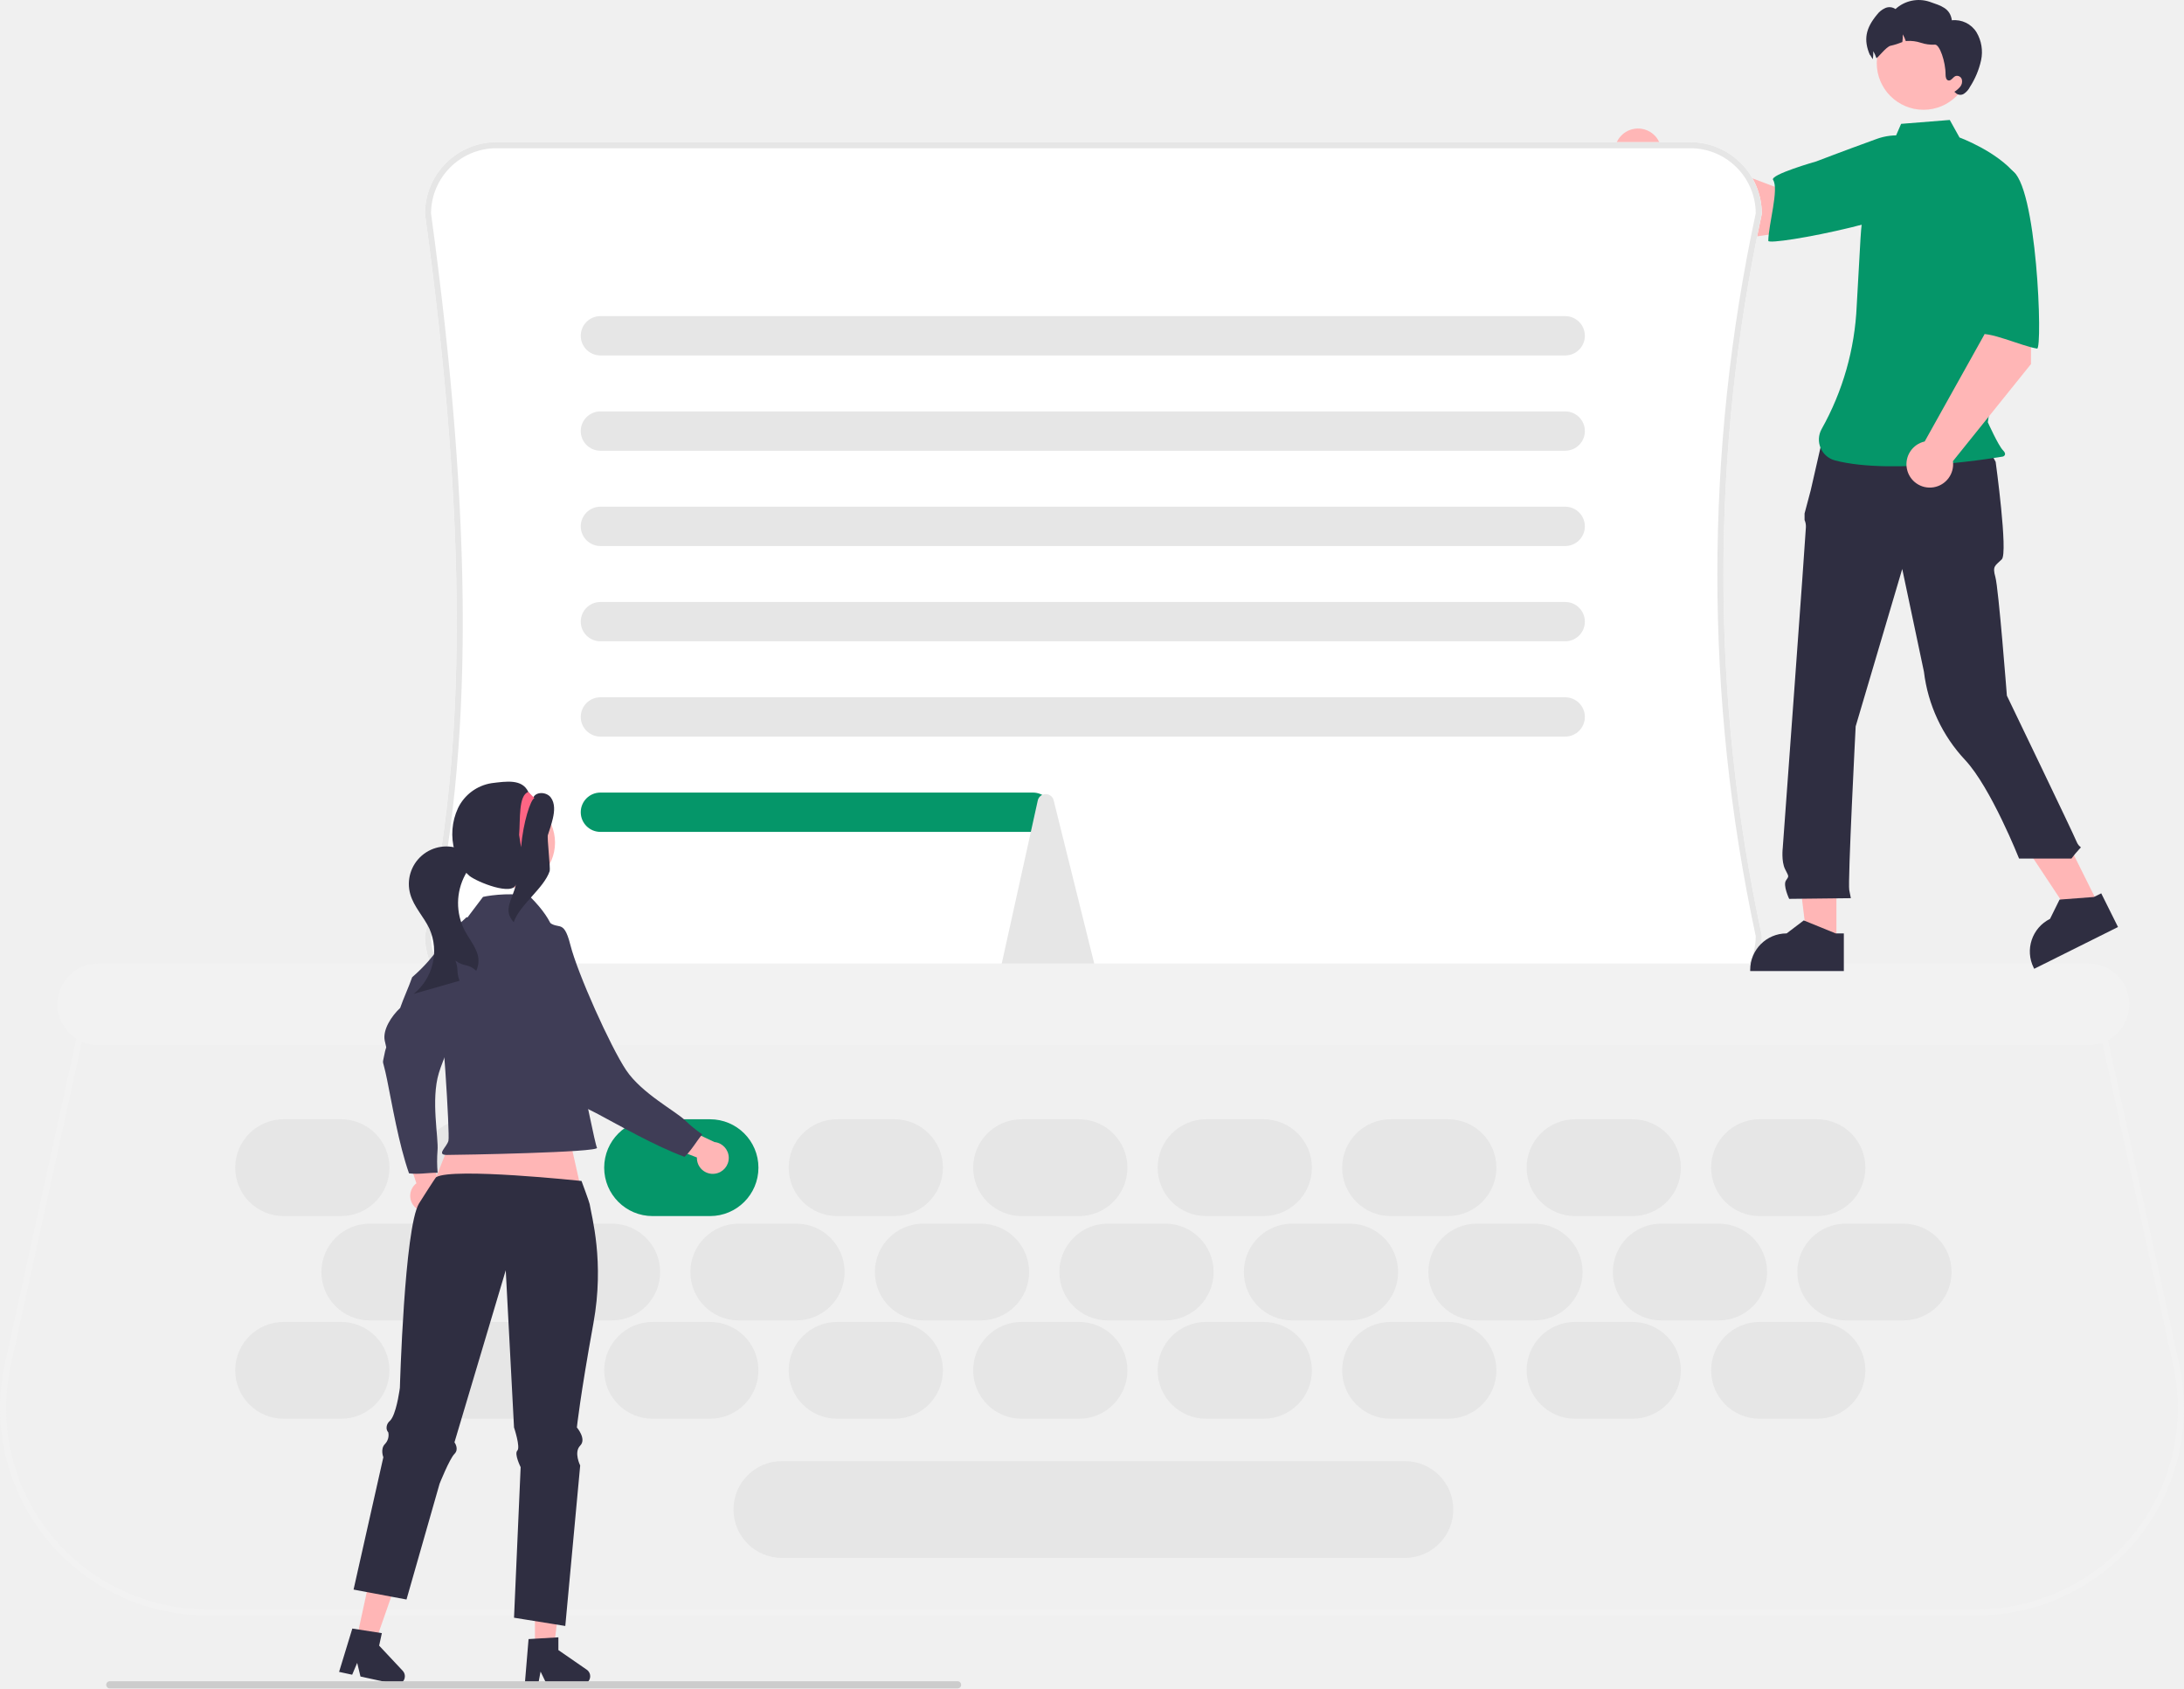
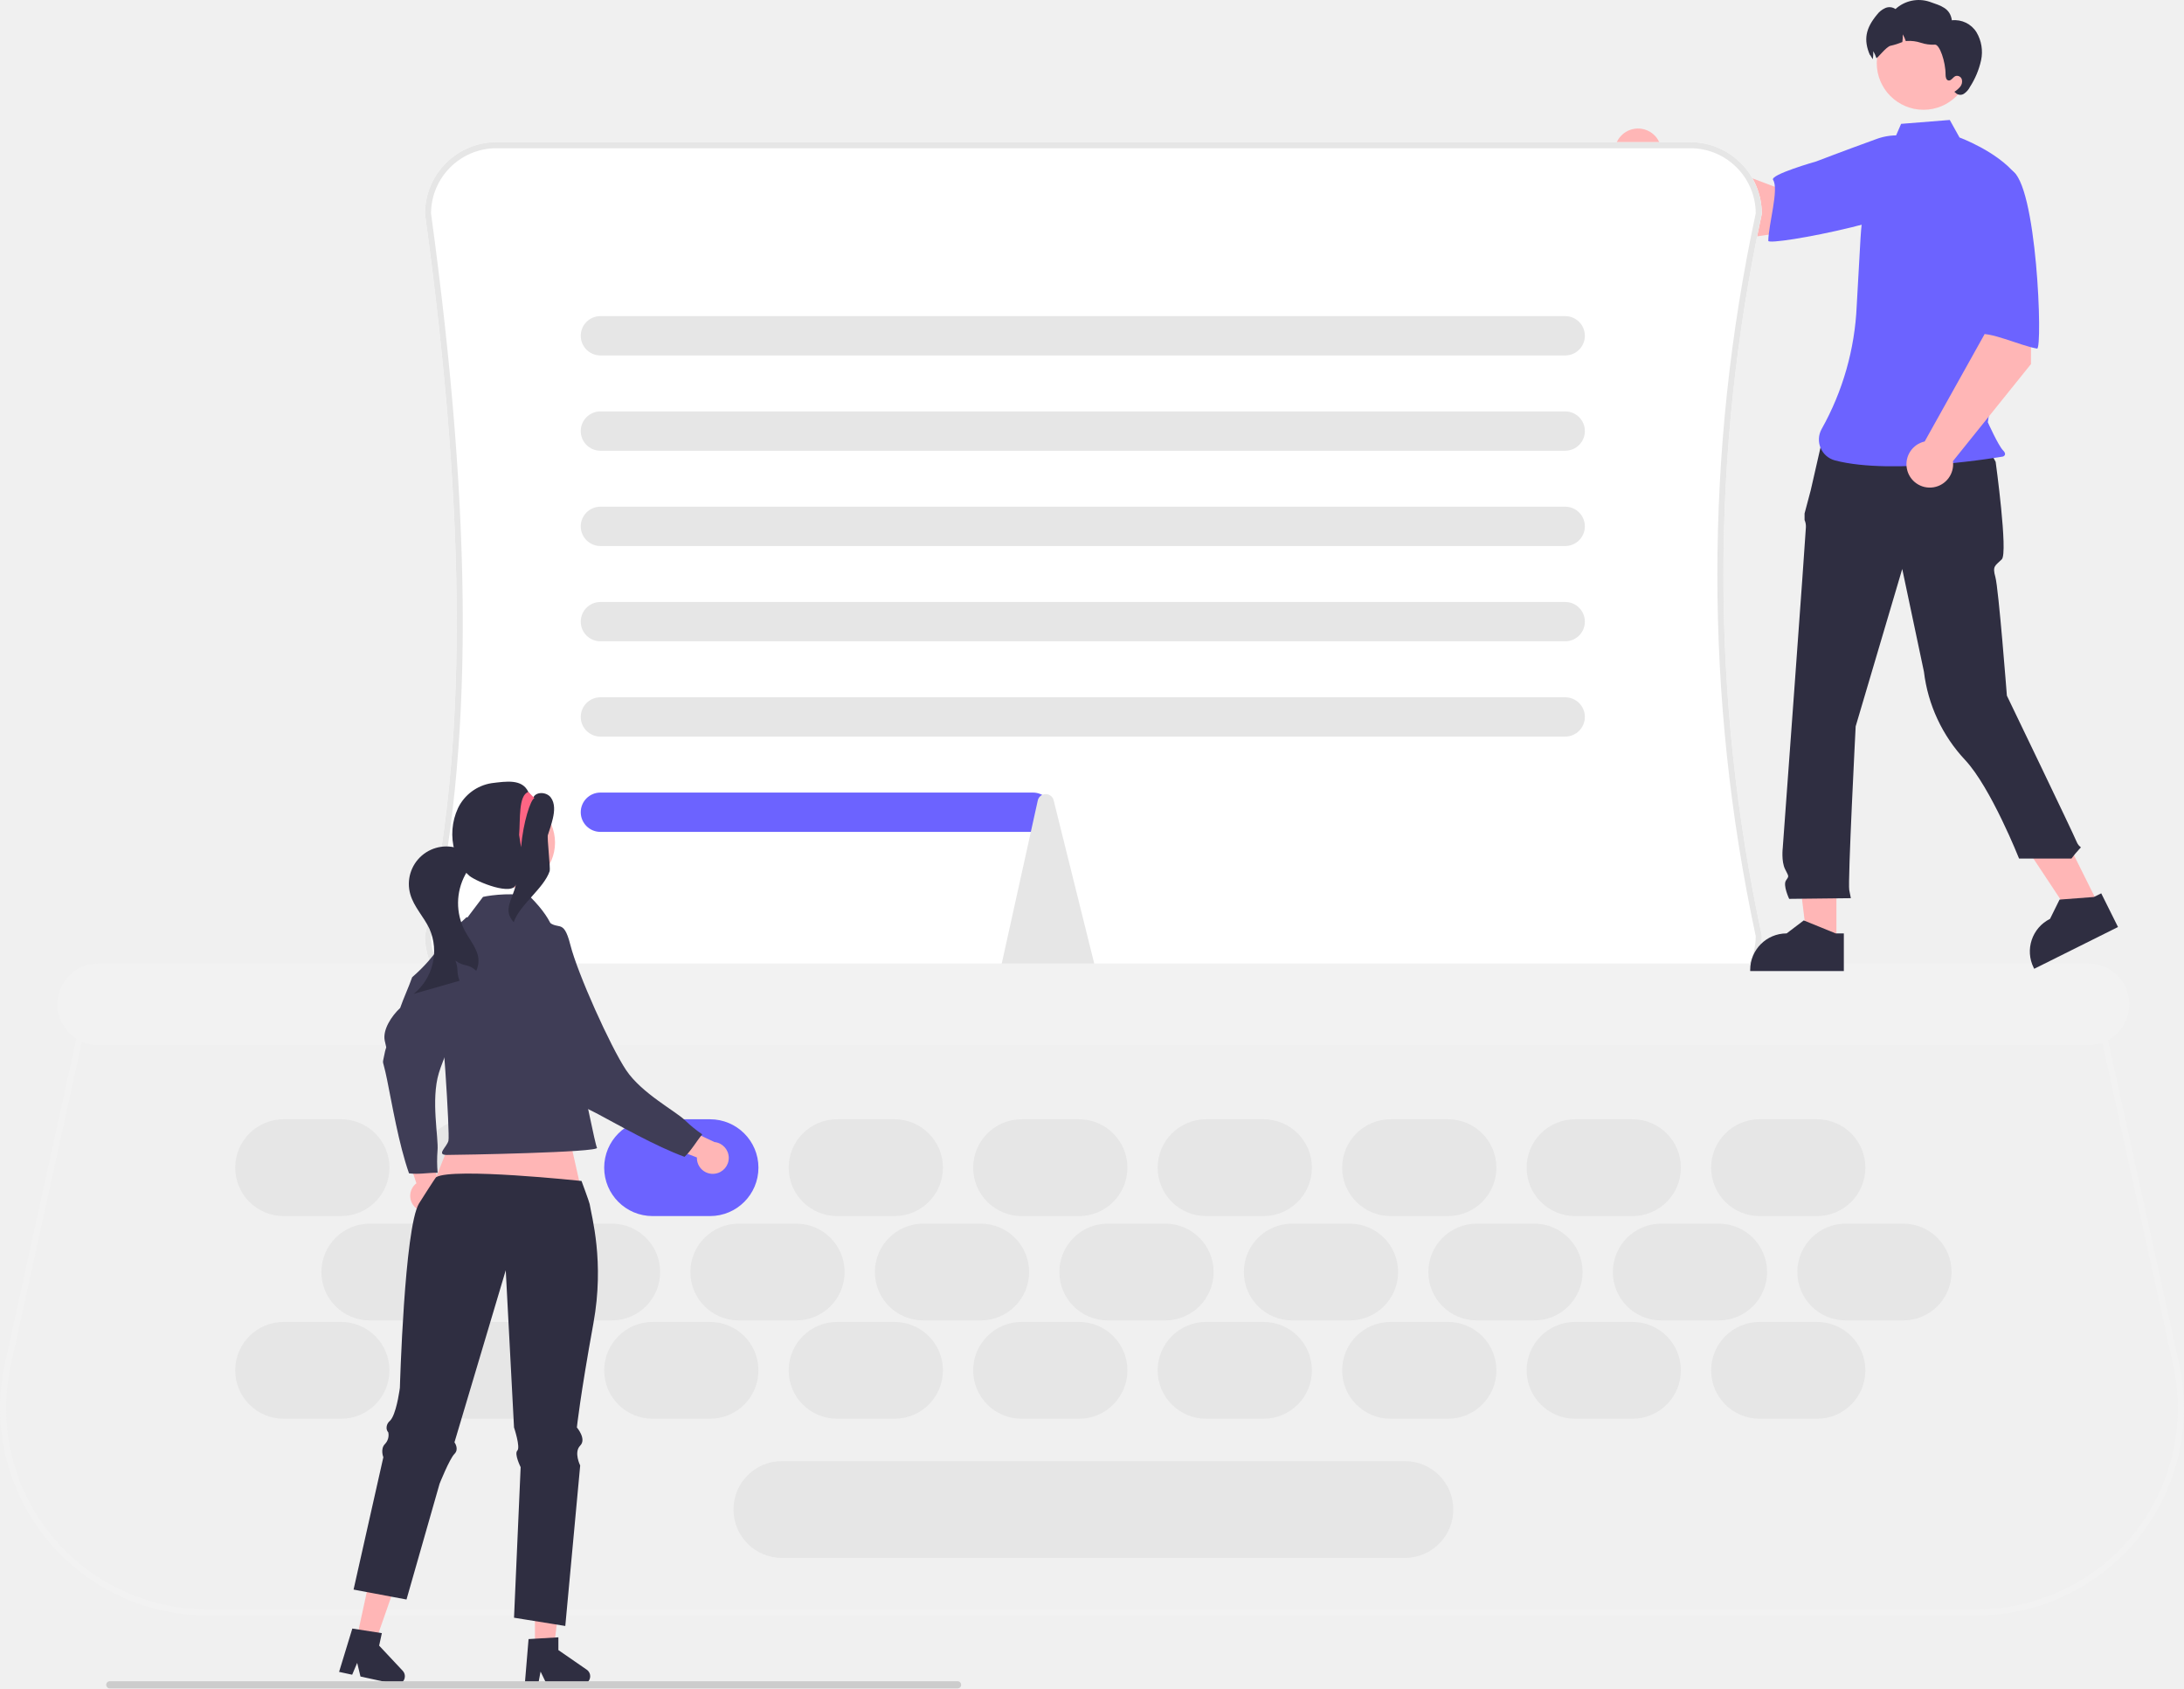
<svg xmlns="http://www.w3.org/2000/svg" data-name="Layer 1" width="722.113" height="558.151" viewBox="0 0 722.113 558.151">
  <path d="M892.077,705.041h-585.082a68.496,68.496,0,0,1-66.896-83.213l26.134-118.787H932.84l26.134,118.787a68.496,68.496,0,0,1-66.896,83.213Zm-624.237-200-25.788,117.217a66.497,66.497,0,0,0,64.943,80.783h585.082a66.497,66.497,0,0,0,64.943-80.783l-25.788-117.217Z" transform="translate(-238.4798 -171.0368)" fill="#f2f2f2" />
  <path d="M817.785,249.415l30.69-4.574-4.848-21.349-18.4,9.267-37.961-14.307a7.717,7.717,0,1,0-5.048,10.199Z" transform="translate(-238.4798 -171.0368)" fill="#ffb6b6" />
-   <path d="M880.164,233.455c-2.373,8.995-57.048,19.141-57.02,17.195.078-5.531,3.593-17.135,1.585-20.146-1.148-1.722,14.313-6.121,14.313-6.121s8.533-3.285,19.596-7.293a19.721,19.721,0,0,1,18.85,2.604S882.537,224.461,880.164,233.455Z" transform="translate(-238.4798 -171.0368)" fill="#059669" />
+   <path d="M880.164,233.455c-2.373,8.995-57.048,19.141-57.02,17.195.078-5.531,3.593-17.135,1.585-20.146-1.148-1.722,14.313-6.121,14.313-6.121s8.533-3.285,19.596-7.293a19.721,19.721,0,0,1,18.85,2.604S882.537,224.461,880.164,233.455Z" transform="translate(-238.4798 -171.0368)" fill="#6C63FF" />
  <path d="M351.247,608.037h-19a16,16,0,0,0,0,32h19a16,16,0,0,0,0-32Z" transform="translate(-238.4798 -171.0368)" fill="#e6e6e6" />
  <path d="M412.247,608.037h-19a16,16,0,0,0,0,32h19a16,16,0,0,0,0-32Z" transform="translate(-238.4798 -171.0368)" fill="#e6e6e6" />
  <path d="M473.247,608.037h-19a16,16,0,0,0,0,32h19a16,16,0,0,0,0-32Z" transform="translate(-238.4798 -171.0368)" fill="#e6e6e6" />
  <path d="M534.247,608.037h-19a16,16,0,0,0,0,32h19a16,16,0,0,0,0-32Z" transform="translate(-238.4798 -171.0368)" fill="#e6e6e6" />
  <path d="M595.247,608.037h-19a16,16,0,0,0,0,32h19a16,16,0,0,0,0-32Z" transform="translate(-238.4798 -171.0368)" fill="#e6e6e6" />
  <path d="M656.247,608.037h-19a16,16,0,0,0,0,32h19a16,16,0,0,0,0-32Z" transform="translate(-238.4798 -171.0368)" fill="#e6e6e6" />
  <path d="M717.247,608.037h-19a16,16,0,0,0,0,32h19a16,16,0,0,0,0-32Z" transform="translate(-238.4798 -171.0368)" fill="#e6e6e6" />
  <path d="M778.247,608.037h-19a16,16,0,0,0,0,32h19a16,16,0,0,0,0-32Z" transform="translate(-238.4798 -171.0368)" fill="#e6e6e6" />
  <path d="M839.247,608.037h-19a16,16,0,0,0,0,32h19a16,16,0,0,0,0-32Z" transform="translate(-238.4798 -171.0368)" fill="#e6e6e6" />
  <path d="M351.247,541.037h-19a16,16,0,0,0,0,32h19a16,16,0,0,0,0-32Z" transform="translate(-238.4798 -171.0368)" fill="#e6e6e6" />
  <path d="M412.247,541.037h-19a16,16,0,0,0,0,32h19a16,16,0,0,0,0-32Z" transform="translate(-238.4798 -171.0368)" fill="#e6e6e6" />
-   <path d="M473.247,541.037h-19a16,16,0,0,0,0,32h19a16,16,0,0,0,0-32Z" transform="translate(-238.4798 -171.0368)" fill="#059669" />
+   <path d="M473.247,541.037h-19a16,16,0,0,0,0,32h19a16,16,0,0,0,0-32Z" transform="translate(-238.4798 -171.0368)" fill="#6C63FF" />
  <path d="M534.247,541.037h-19a16,16,0,0,0,0,32h19a16,16,0,0,0,0-32Z" transform="translate(-238.4798 -171.0368)" fill="#e6e6e6" />
  <path d="M595.247,541.037h-19a16,16,0,0,0,0,32h19a16,16,0,0,0,0-32Z" transform="translate(-238.4798 -171.0368)" fill="#e6e6e6" />
  <path d="M656.247,541.037h-19a16,16,0,0,0,0,32h19a16,16,0,0,0,0-32Z" transform="translate(-238.4798 -171.0368)" fill="#e6e6e6" />
  <path d="M717.247,541.037h-19a16,16,0,0,0,0,32h19a16,16,0,0,0,0-32Z" transform="translate(-238.4798 -171.0368)" fill="#e6e6e6" />
  <path d="M778.247,541.037h-19a16,16,0,0,0,0,32h19a16,16,0,0,0,0-32Z" transform="translate(-238.4798 -171.0368)" fill="#e6e6e6" />
  <path d="M839.247,541.037h-19a16,16,0,0,0,0,32h19a16,16,0,0,0,0-32Z" transform="translate(-238.4798 -171.0368)" fill="#e6e6e6" />
  <path d="M379.747,575.537h-19a16,16,0,0,0,0,32h19a16,16,0,0,0,0-32Z" transform="translate(-238.4798 -171.0368)" fill="#e6e6e6" />
  <path d="M440.747,575.537h-19a16,16,0,0,0,0,32h19a16,16,0,0,0,0-32Z" transform="translate(-238.4798 -171.0368)" fill="#e6e6e6" />
  <path d="M501.747,575.537h-19a16,16,0,0,0,0,32h19a16,16,0,0,0,0-32Z" transform="translate(-238.4798 -171.0368)" fill="#e6e6e6" />
  <path d="M562.747,575.537h-19a16,16,0,0,0,0,32h19a16,16,0,0,0,0-32Z" transform="translate(-238.4798 -171.0368)" fill="#e6e6e6" />
  <path d="M623.747,575.537h-19a16,16,0,0,0,0,32h19a16,16,0,0,0,0-32Z" transform="translate(-238.4798 -171.0368)" fill="#e6e6e6" />
  <path d="M684.747,575.537h-19a16,16,0,0,0,0,32h19a16,16,0,0,0,0-32Z" transform="translate(-238.4798 -171.0368)" fill="#e6e6e6" />
  <path d="M745.747,575.537h-19a16,16,0,0,0,0,32h19a16,16,0,0,0,0-32Z" transform="translate(-238.4798 -171.0368)" fill="#e6e6e6" />
  <path d="M806.747,575.537h-19a16,16,0,0,0,0,32h19a16,16,0,0,0,0-32Z" transform="translate(-238.4798 -171.0368)" fill="#e6e6e6" />
  <path d="M867.747,575.537h-19a16,16,0,0,0,0,32h19a16,16,0,0,0,0-32Z" transform="translate(-238.4798 -171.0368)" fill="#e6e6e6" />
  <path d="M797.379,504.037H402.615a23.645,23.645,0,0,1-23.618-23.618l.026-.226c13.966-60.428,13.96-136.182-.017-238.402l-.009-.136a23.645,23.645,0,0,1,23.618-23.618H797.379A23.645,23.645,0,0,1,820.997,241.655l-.022.209a566.872,566.872,0,0,0,0,238.346l.022.209A23.645,23.645,0,0,1,797.379,504.037Z" transform="translate(-238.4798 -171.0368)" fill="#fff" />
  <path d="M797.379,504.037H402.615a23.645,23.645,0,0,1-23.618-23.618l.026-.226c13.966-60.428,13.96-136.182-.017-238.402l-.009-.136a23.645,23.645,0,0,1,23.618-23.618H797.379A23.645,23.645,0,0,1,820.997,241.655l-.022.209a566.872,566.872,0,0,0,0,238.346l.022.209A23.645,23.645,0,0,1,797.379,504.037ZM380.997,480.531a21.643,21.643,0,0,0,21.618,21.506H797.379a21.643,21.643,0,0,0,21.618-21.514,568.845,568.845,0,0,1,0-238.973,21.643,21.643,0,0,0-21.618-21.514H402.615a21.643,21.643,0,0,0-21.618,21.551C394.989,343.956,394.99,419.893,380.997,480.531Z" transform="translate(-238.4798 -171.0368)" fill="#e6e6e6" />
  <path d="M755.997,288.537h-319a6.5,6.5,0,0,1,0-13h319a6.5,6.5,0,0,1,0,13Z" transform="translate(-238.4798 -171.0368)" fill="#e6e6e6" />
  <path d="M755.997,320.037h-319a6.5,6.5,0,0,1,0-13h319a6.5,6.5,0,0,1,0,13Z" transform="translate(-238.4798 -171.0368)" fill="#e6e6e6" />
  <path d="M755.997,351.537h-319a6.5,6.5,0,0,1,0-13h319a6.5,6.5,0,0,1,0,13Z" transform="translate(-238.4798 -171.0368)" fill="#e6e6e6" />
  <path d="M755.997,383.037h-319a6.5,6.5,0,0,1,0-13h319a6.5,6.5,0,0,1,0,13Z" transform="translate(-238.4798 -171.0368)" fill="#e6e6e6" />
  <path d="M755.997,414.537h-319a6.5,6.5,0,0,1,0-13h319a6.5,6.5,0,0,1,0,13Z" transform="translate(-238.4798 -171.0368)" fill="#e6e6e6" />
-   <path d="M579.997,446.037h-143a6.5,6.5,0,0,1,0-13h143a6.5,6.5,0,0,1,0,13Z" transform="translate(-238.4798 -171.0368)" fill="#059669" />
+   <path d="M579.997,446.037h-143a6.5,6.5,0,0,1,0-13h143a6.5,6.5,0,0,1,0,13Z" transform="translate(-238.4798 -171.0368)" fill="#6C63FF" />
  <path d="M598.178,495.537H571.855a2.658,2.658,0,0,1-2.069-1.02,3.174,3.174,0,0,1-.601-2.652l12.387-56.046a2.7,2.7,0,0,1,5.32-.081l13.936,56.045a3.175,3.175,0,0,1-.558,2.704A2.657,2.657,0,0,1,598.178,495.537Z" transform="translate(-238.4798 -171.0368)" fill="#e6e6e6" />
  <path d="M928.997,516.537h-658a13.5,13.5,0,0,1,0-27h658a13.5,13.5,0,0,1,0,27Z" transform="translate(-238.4798 -171.0368)" fill="#f2f2f2" />
  <polygon points="607.193 311.693 597.591 311.692 593.024 274.657 607.195 274.658 607.193 311.693" fill="#ffb6b6" />
  <path d="M848.121,492.037l-30.96-.001v-.392a12.051,12.051,0,0,1,12.05-12.05h.001l5.655-4.29,10.551,4.291,2.703 0Z" transform="translate(-238.4798 -171.0368)" fill="#2f2e41" />
  <polygon points="693.95 299.209 685.357 303.492 664.747 272.384 677.431 266.063 693.95 299.209" fill="#ffb6b6" />
  <path d="M938.774,477.484l-27.709,13.81-.175-.35a12.051,12.051,0,0,1,5.409-16.16l.001-0,3.147-6.363,11.357-.867,2.419-1.206Z" transform="translate(-238.4798 -171.0368)" fill="#2f2e41" />
  <path d="M841.419,314.529l52.945,1.853,3.959,7.352s4.146,30.079,2.023,32.203-3.185,2.123-2.123,5.84,3.807,39.222,3.807,39.222,21.871,45.366,22.933,48.021,2.123,1.593,1.062,2.654A39.098,39.098,0,0,0,923.369,454.859H906.064s-9.317-23.503-17.846-32.593a51.635,51.635,0,0,1-13.612-29.178l-7.175-33.965L852.036,411.148s-2.654,51.494-2.123,54.149l.531,2.654-20.396.228s-2.123-4.475-1.062-6.067.998-1.158-.297-3.764-.764-7.023-.764-7.023,7.655-104.412,7.655-106.005a5.295,5.295,0,0,0-.441-2.388V340.77l2.034-7.66Z" transform="translate(-238.4798 -171.0368)" fill="#2f2e41" />
-   <path d="M864.246,218.467c-3.446,2.049-5.508,5.813-6.691,9.644a91.389,91.389,0,0,0-3.927,21.835l-1.25,22.187a91.35,91.35,0,0,1-11.627,40.784,7.13,7.13,0,0,0,4.46,10.325c19.189,5.035,55.533-1.287,55.533-1.287s1.548-.516,0-2.064-5.021-9.288-5.021-9.288l4.128-27.117,5.16-54.697c-6.192-7.74-18.645-12.303-18.645-12.303l-3.218-5.792-16.089,1.287Z" transform="translate(-238.4798 -171.0368)" fill="#059669" />
+   <path d="M864.246,218.467c-3.446,2.049-5.508,5.813-6.691,9.644a91.389,91.389,0,0,0-3.927,21.835l-1.25,22.187a91.35,91.35,0,0,1-11.627,40.784,7.13,7.13,0,0,0,4.46,10.325c19.189,5.035,55.533-1.287,55.533-1.287s1.548-.516,0-2.064-5.021-9.288-5.021-9.288l4.128-27.117,5.16-54.697c-6.192-7.74-18.645-12.303-18.645-12.303l-3.218-5.792-16.089,1.287Z" transform="translate(-238.4798 -171.0368)" fill="#6C63FF" />
  <circle cx="635.979" cy="20.834" r="15.455" fill="#ffb8b8" />
  <path d="M893.503,190.953a26.877,26.877,0,0,1-3.676,8.807,5.995,5.995,0,0,1-2.005,2.277,2.192,2.192,0,0,1-2.785-.348l-.376-.306a7.976,7.976,0,0,0,1.949-1.692,2.716,2.716,0,0,0,.522-2.43,1.673,1.673,0,0,0-2.047-1.093c-.905.355-1.455,1.664-2.402,1.462-.766-.167-.926-1.177-.926-1.97.028-4.149-1.977-10.046-3.53-9.865a12.519,12.519,0,0,1-4.63-.62,12.13,12.13,0,0,0-4.637-.592c-.111.014-.223.035-.341.056a10.267,10.267,0,0,0-1.03-2.249,12.014,12.014,0,0,1-.125,2.548,23.832,23.832,0,0,1-3.857,1.218c-1.434.202-4.588,4.491-4.734,4.052a10.268,10.268,0,0,0-1.03-2.249,12.014,12.014,0,0,1-.125,2.548c-.007.035-.007.063-.014.097-.696-.926-1.121-2.054-.884-1.191-2.332-5.277-1.427-9.058,2.242-13.506a7.055,7.055,0,0,1,2.75-2.207,3.468,3.468,0,0,1,3.384.334,11.384,11.384,0,0,1,11.292-2.409c3.822,1.33,6.767,2.11,7.352,6.12a8.509,8.509,0,0,1,8.153,3.968A12.85,12.85,0,0,1,893.503,190.953Z" transform="translate(-238.4798 -171.0368)" fill="#2f2e41" />
  <path d="M909.997,291.385l.025-31.029-21.832,1.63,6.437,19.57-19.775,35.421a7.717,7.717,0,1,0,9.338,6.504Z" transform="translate(-238.4798 -171.0368)" fill="#ffb6b6" />
-   <path d="M903.458,227.33c8.544,3.68,10.475,59.255,8.554,58.939-5.458-.896-16.413-6.093-19.688-4.554-1.873.88-3.932-15.062-3.932-15.062s-1.984-8.926-4.308-20.461a19.721,19.721,0,0,1,5.369-18.256S894.914,223.651,903.458,227.33Z" transform="translate(-238.4798 -171.0368)" fill="#059669" />
+   <path d="M903.458,227.33c8.544,3.68,10.475,59.255,8.554,58.939-5.458-.896-16.413-6.093-19.688-4.554-1.873.88-3.932-15.062-3.932-15.062s-1.984-8.926-4.308-20.461a19.721,19.721,0,0,1,5.369-18.256S894.914,223.651,903.458,227.33Z" transform="translate(-238.4798 -171.0368)" fill="#6C63FF" />
  <path d="M375.817,570.227a5.239,5.239,0,0,1,.342-8.026l-5.866-17.669,9.343,2.51,4.138,16.394a5.267,5.267,0,0,1-7.957,6.791Z" transform="translate(-238.4798 -171.0368)" fill="#ffb6b6" />
  <path d="M392.751,474.231c1.55.889,10.722-1.313,12.514-.687-.989,6.033,4.382,3.769-1.45,11.692s-17.578,31.679-20.247,40.558-.027,21.391-.427,25.599a43.667,43.667,0,0,0,.036,7.324c-3.151-.04-6.257.614-9.457.196-3.413-9.657-5.708-23.403-7.266-31s-1.615-4.384-.901-8.183.888-1.038.137-4.672,2.285-8.2,5.091-10.803c1.21-3.479,2.773-6.723,3.97-10.165C383.525,486.435,384.102,482.013,392.751,474.231Z" transform="translate(-238.4798 -171.0368)" fill="#3f3d56" />
  <path d="M474.884,559.027a5.239,5.239,0,0,1-5.979-5.365l-17.369-6.701,7.876-5.618,15.286,7.225a5.267,5.267,0,0,1,.185,10.459Z" transform="translate(-238.4798 -171.0368)" fill="#ffb6b6" />
  <path d="M411.534,484.94c1.671-.632,5.801-9.113,7.423-10.098,4.029,4.598,5.695-.987,8.105,8.551s13.284,33.706,18.443,41.409,16.497,13.617,19.492,16.6a43.666,43.666,0,0,0,5.677,4.627c-2.033,2.407-3.503,5.221-5.859,7.426-9.625-3.503-21.695-10.468-28.551-14.094s-4.411-1.54-6.89-4.506-.237-1.345-3.52-3.075-4.878-6.976-5.105-10.797c-1.917-3.145-3.428-6.413-5.325-9.526C415.093,499.819,412.046,496.563,411.534,484.94Z" transform="translate(-238.4798 -171.0368)" fill="#3f3d56" />
  <polygon points="186.123 366.39 194.791 405.071 139.247 401.616 154.351 363.627 186.123 366.39" fill="#ffb6b6" />
  <polygon points="176.874 544.917 183.113 544.916 186.081 520.851 176.873 520.851 176.874 544.917" fill="#ffb6b6" />
  <path d="M413.241,712.875l9.863-.589v4.226l9.377,6.476a2.64,2.64,0,0,1-1.5,4.812h-11.742l-2.024-4.18-.79,4.18h-4.427Z" transform="translate(-238.4798 -171.0368)" fill="#2f2e41" />
  <polygon points="117.905 541.813 124.002 543.135 132.005 520.246 123.006 518.294 117.905 541.813" fill="#ffb6b6" />
  <path d="M354.972,709.393l9.764,1.516-.896,4.13,7.791,8.317a2.64,2.64,0,0,1-2.486,4.384l-11.475-2.489-1.092-4.514-1.658,3.917-4.327-.939Z" transform="translate(-238.4798 -171.0368)" fill="#2f2e41" />
  <path d="M434.689,608.453c-4.379,24.065-5.473,34.455-5.473,34.455s3.284,3.828,1.095,6.018,0,6.562,0,6.562l-4.923,53.053-3.963-.642-9.546-1.535-3.443-.556,2.189-49.769s-2.189-4.379-1.095-5.473c1.095-1.095-1.095-7.657-1.095-7.657l-2.734-51.958-16.958,56.881s1.645,2.189,0,3.828c-1.639,1.639-4.917,9.846-4.917,9.846l-10.085,35.287-.856,2.997-5.259-.985-5.724-1.076-1.052-.196-1.871-.355-1.205-.226-.41-.073-1.981-.373.599-2.66.312-1.4,8.531-37.892.196-.875.208-.923s-1.095-2.734.544-4.379a4.274,4.274,0,0,0,1.095-3.828,1.493,1.493,0,0,1-.147-.183,2.27,2.27,0,0,1-.391-.893,2.961,2.961,0,0,1,1.089-2.752,4.67,4.67,0,0,0,.777-1.113c1.663-3.15,2.501-9.822,2.501-9.822s1.48-52.845,6.323-60.917c.257-.422,5.399-8.523,5.668-8.688,5.467-3.278,48.063,1.25,48.063,1.25s2.58,6.931,2.696,7.652C434.075,573.136,438.401,588.039,434.689,608.453Z" transform="translate(-238.4798 -171.0368)" fill="#2f2e41" />
  <path d="M421.746,481.165s.922-4.784-7.935-13.641c-4.689-1.563-12.813-.652-15.629,0-13.024,17.192-10.692,14.159-14.083,23.764a13.529,13.529,0,0,0-.928,6.838c1.563,7.815,4.1,47.928,3.579,50.012s-4.168,4.689-.521,4.689,50.675-.823,49.633-2.386S421.746,481.165,421.746,481.165Z" transform="translate(-238.4798 -171.0368)" fill="#3f3d56" />
  <circle cx="168.577" cy="278.545" r="14.938" fill="#ffb6b6" />
  <path d="M394.401,455.23c-.082,1.812-1.217,3.373-2.094,4.959a19.789,19.789,0,0,0-.184,18.46c1.219,2.313,2.907,4.377,3.875,6.806a7.731,7.731,0,0,1-.061,6.522c-2.618-2.519-3.896-1.189-6.869-3.388,1.169,3.277.172,3.383,1.346,6.657q-7.569,2.161-15.144,4.334a18.252,18.252,0,0,0,5.221-21.482c-1.846-3.958-5.146-7.221-6.347-11.427a12.399,12.399,0,0,1,17.042-14.713C392.886,451.472,394.483,453.447,394.401,455.23Z" transform="translate(-238.4798 -171.0368)" fill="#2f2e41" />
  <path d="M413.163,432.839c-2.009-4.389-7.309-3.496-12.101-2.917a14.894,14.894,0,0,0-11.159,8.281,20.353,20.353,0,0,0-1.104,14.128,15.478,15.478,0,0,0,4.887,8.239c2.531,2.035,14.429,6.849,15.419,2.704-1.238,5.408-4.46,8.486-.773,12.631,1.91-5.737,9.985-11.186,11.895-16.922.287-.864-.893-11.013-.606-11.876.606-1.82,1.213-3.644,1.651-5.511.55-2.346.762-5.037-.696-6.956s-5.129-1.994-5.866.301" transform="translate(-238.4798 -171.0368)" fill="#2f2e41" />
  <path d="M410.758,451.107l-.639-4.065c.434-5.056-.274-13.097,3.043-14.203l2.029,2.029C413.909,435.296,411.467,442.856,410.758,451.107Z" transform="translate(-238.4798 -171.0368)" fill="#ff6584" />
  <path d="M556.269,727.998a1.186,1.186,0,0,1-1.19,1.19h-280.29a1.19,1.19,0,1,1,0-2.38h280.29A1.187,1.187,0,0,1,556.269,727.998Z" transform="translate(-238.4798 -171.0368)" fill="#ccc" />
  <path d="M702.997,654.041h-206a16,16,0,0,0,0,32h206a16,16,0,0,0,0-32Z" transform="translate(-238.4798 -171.0368)" fill="#e6e6e6" />
</svg>
